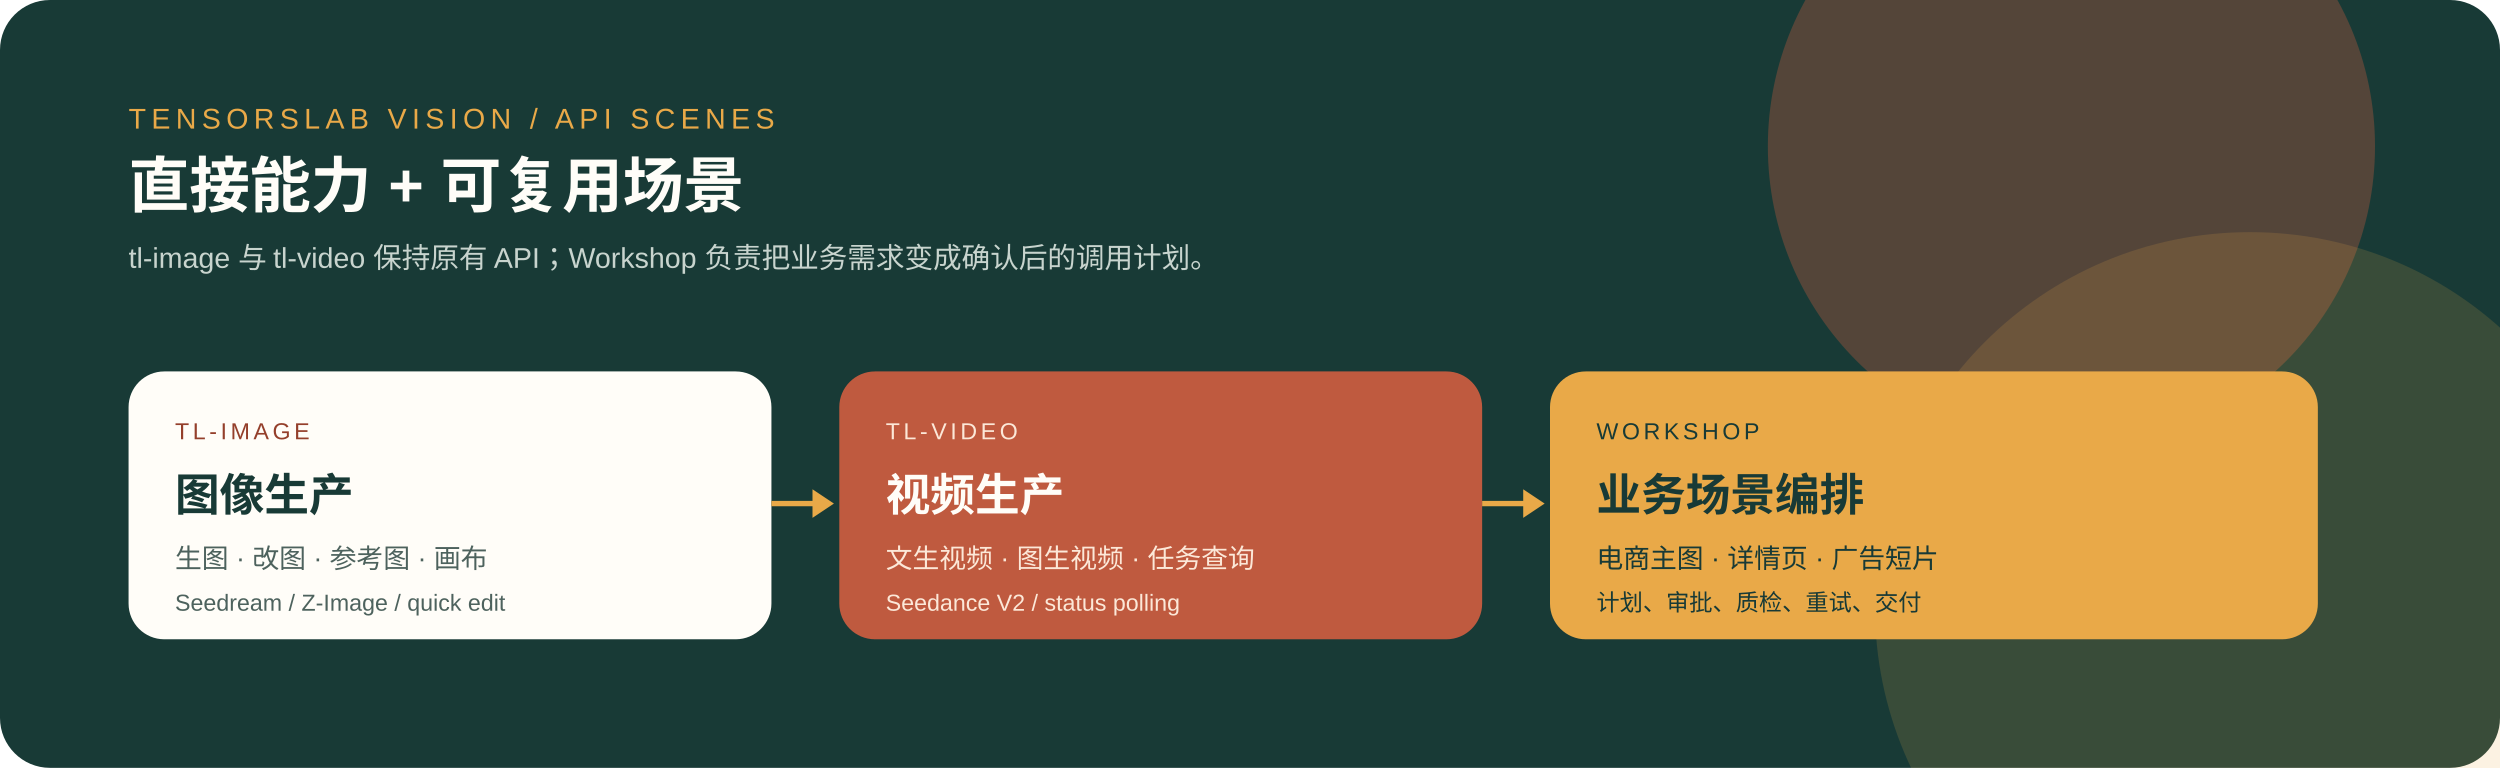
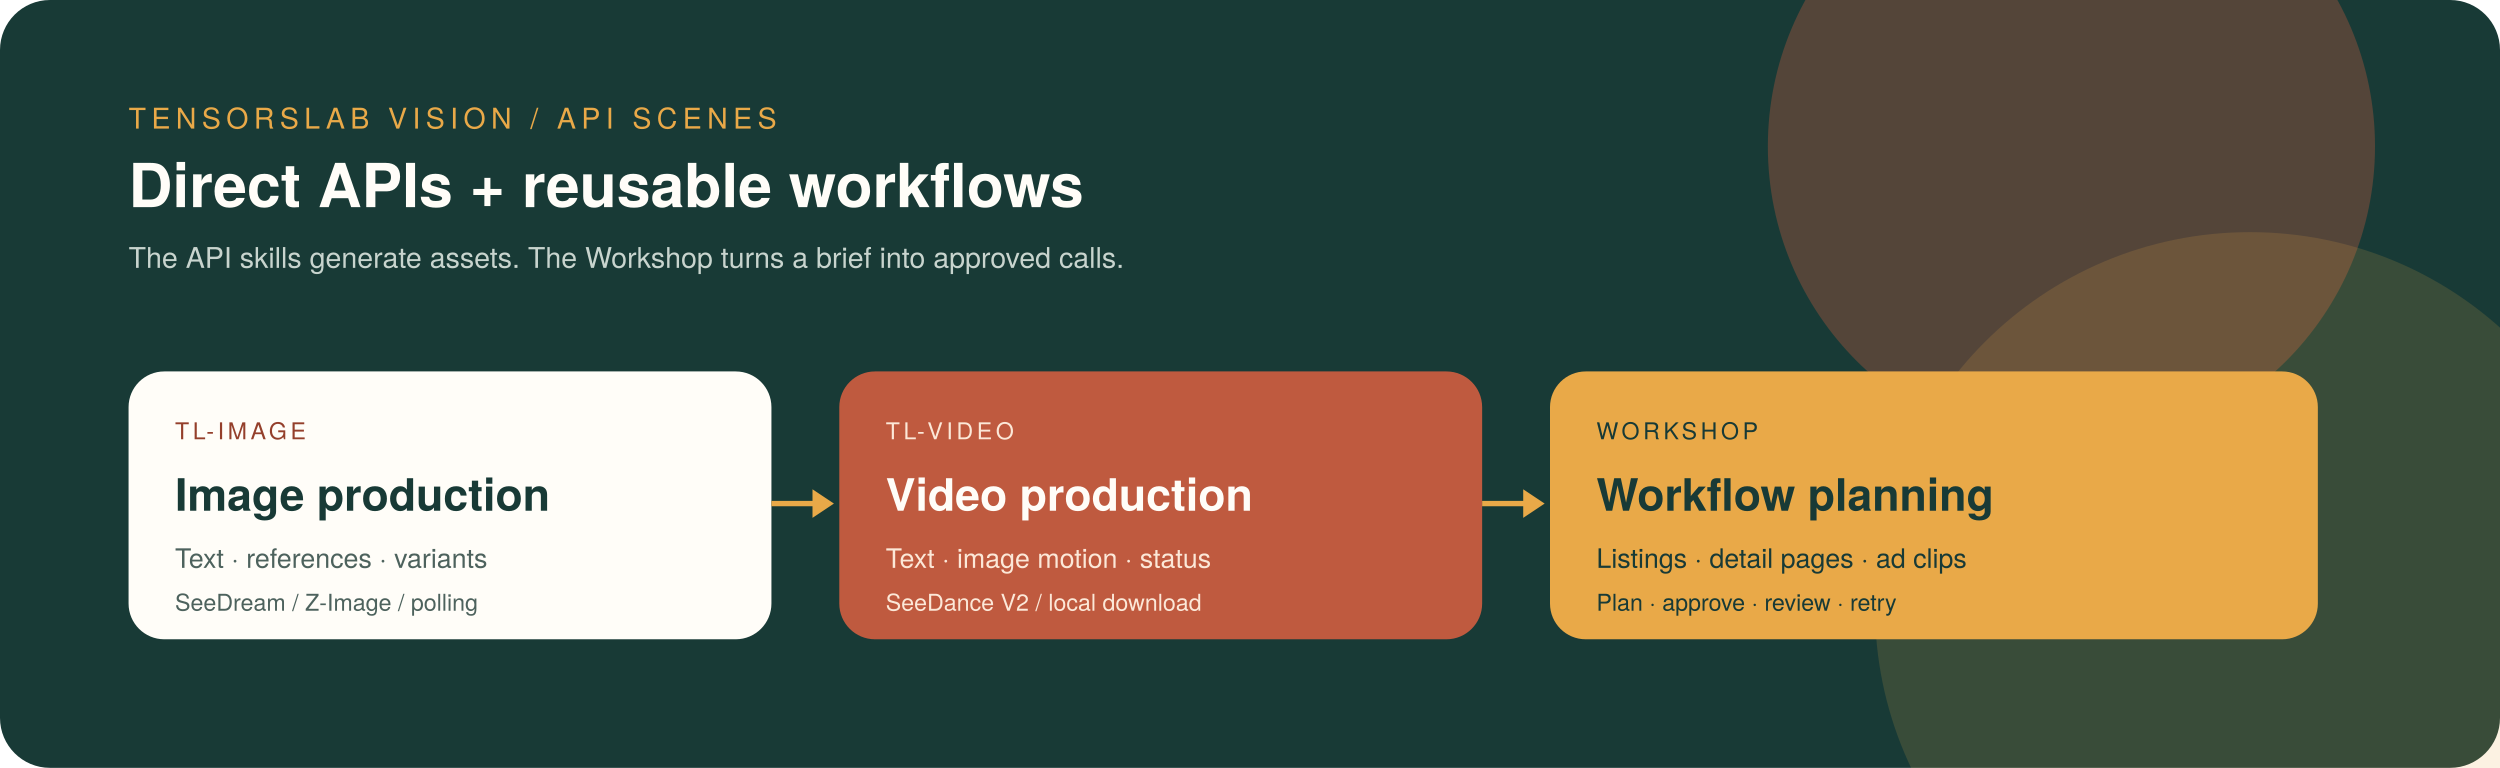
<svg xmlns="http://www.w3.org/2000/svg" width="1400" height="430" viewBox="0 0 1400 430" fill="none" role="img" aria-labelledby="title desc">
  <rect width="1400" height="430" rx="28" fill="#183A36" />
  <circle cx="1160" cy="82" r="170" fill="#BF5A3F" fill-opacity=".36" />
  <circle cx="1260" cy="340" r="210" fill="#E9A948" fill-opacity=".16" />
-   <g font-family="Arial, 'Noto Sans SC', sans-serif">
+   <g font-family="'Avenir Next', 'Helvetica Neue', sans-serif">
    <text x="72" y="72" font-size="16" letter-spacing="3" fill="#E9A948">TENSORSLAB VISION / API SCENES</text>
-     <text x="72" y="116" font-size="34" font-weight="700" fill="#FFFDF8">直接能力 + 可复用场景</text>
-     <text x="72" y="150" font-size="16" fill="#C8D4CE">tl-image 与 tl-video 保持原有 API；Workshop 负责把业务需求变成确认后的调用计划。</text>
+     <text x="72" y="116" font-size="34" font-weight="700" fill="#FFFDF8">Direct APIs + reusable workflows</text>
+     <text x="72" y="150" font-size="16" fill="#C8D4CE">The API skills generate assets. The Workshop turns a brief into approved calls.</text>
    <g transform="translate(72 208)">
      <rect width="360" height="150" rx="20" fill="#FFFDF8" />
      <text x="26" y="38" font-size="13" letter-spacing="2" fill="#943F2B">TL-IMAGE</text>
-       <text x="26" y="78" font-size="25" font-weight="700" fill="#183A36">图像生产</text>
-       <text x="26" y="110" font-size="15" fill="#4D625D">生图 · 改图 · 参考图 · 画布</text>
-       <text x="26" y="134" font-size="13" fill="#4D625D">Seedream / Z-Image / quick edit</text>
+       <text x="26" y="78" font-size="25" font-weight="700" fill="#183A36">Image production</text>
+       <text x="26" y="110" font-size="15" fill="#4D625D">Text · references · variants</text>
+       <text x="26" y="134" font-size="13" fill="#4D625D">SeeDream / Z-Image / polling</text>
    </g>
    <g transform="translate(470 208)">
      <rect width="360" height="150" rx="20" fill="#BF5A3F" />
      <text x="26" y="38" font-size="13" letter-spacing="2" fill="#FCE8D8">TL-VIDEO</text>
-       <text x="26" y="78" font-size="25" font-weight="700" fill="#FFFDF8">视频生产</text>
-       <text x="26" y="110" font-size="15" fill="#FCE8D8">文生视频 · 图生视频 · 任务查询</text>
-       <text x="26" y="134" font-size="13" fill="#FCE8D8">Seedance V2 / status polling</text>
+       <text x="26" y="78" font-size="25" font-weight="700" fill="#FFFDF8">Video production</text>
+       <text x="26" y="110" font-size="15" fill="#FCE8D8">Text · image motion · status</text>
+       <text x="26" y="134" font-size="13" fill="#FCE8D8">SeeDance V2 / local download</text>
    </g>
    <g transform="translate(868 208)">
      <rect width="430" height="150" rx="20" fill="#E9A948" />
      <text x="26" y="38" font-size="13" letter-spacing="2" fill="#183A36">WORKSHOP</text>
-       <text x="26" y="78" font-size="25" font-weight="700" fill="#183A36">业务场景编排</text>
-       <text x="26" y="110" font-size="15" fill="#183A36">电商主图 · 详情页 · 广告短片</text>
-       <text x="26" y="134" font-size="13" fill="#183A36">计划、审批、质检、重试、交付</text>
+       <text x="26" y="78" font-size="25" font-weight="700" fill="#183A36">Workflow planning</text>
+       <text x="26" y="110" font-size="15" fill="#183A36">Listings · detail pages · ad clips</text>
+       <text x="26" y="134" font-size="13" fill="#183A36">Plan · approve · review · retry</text>
    </g>
  </g>
  <path d="M432 282h30M830 282h30" stroke="#E9A948" stroke-width="3" />
  <path d="m455 274 12 8-12 8M853 274l12 8-12 8" fill="#E9A948" />
</svg>
